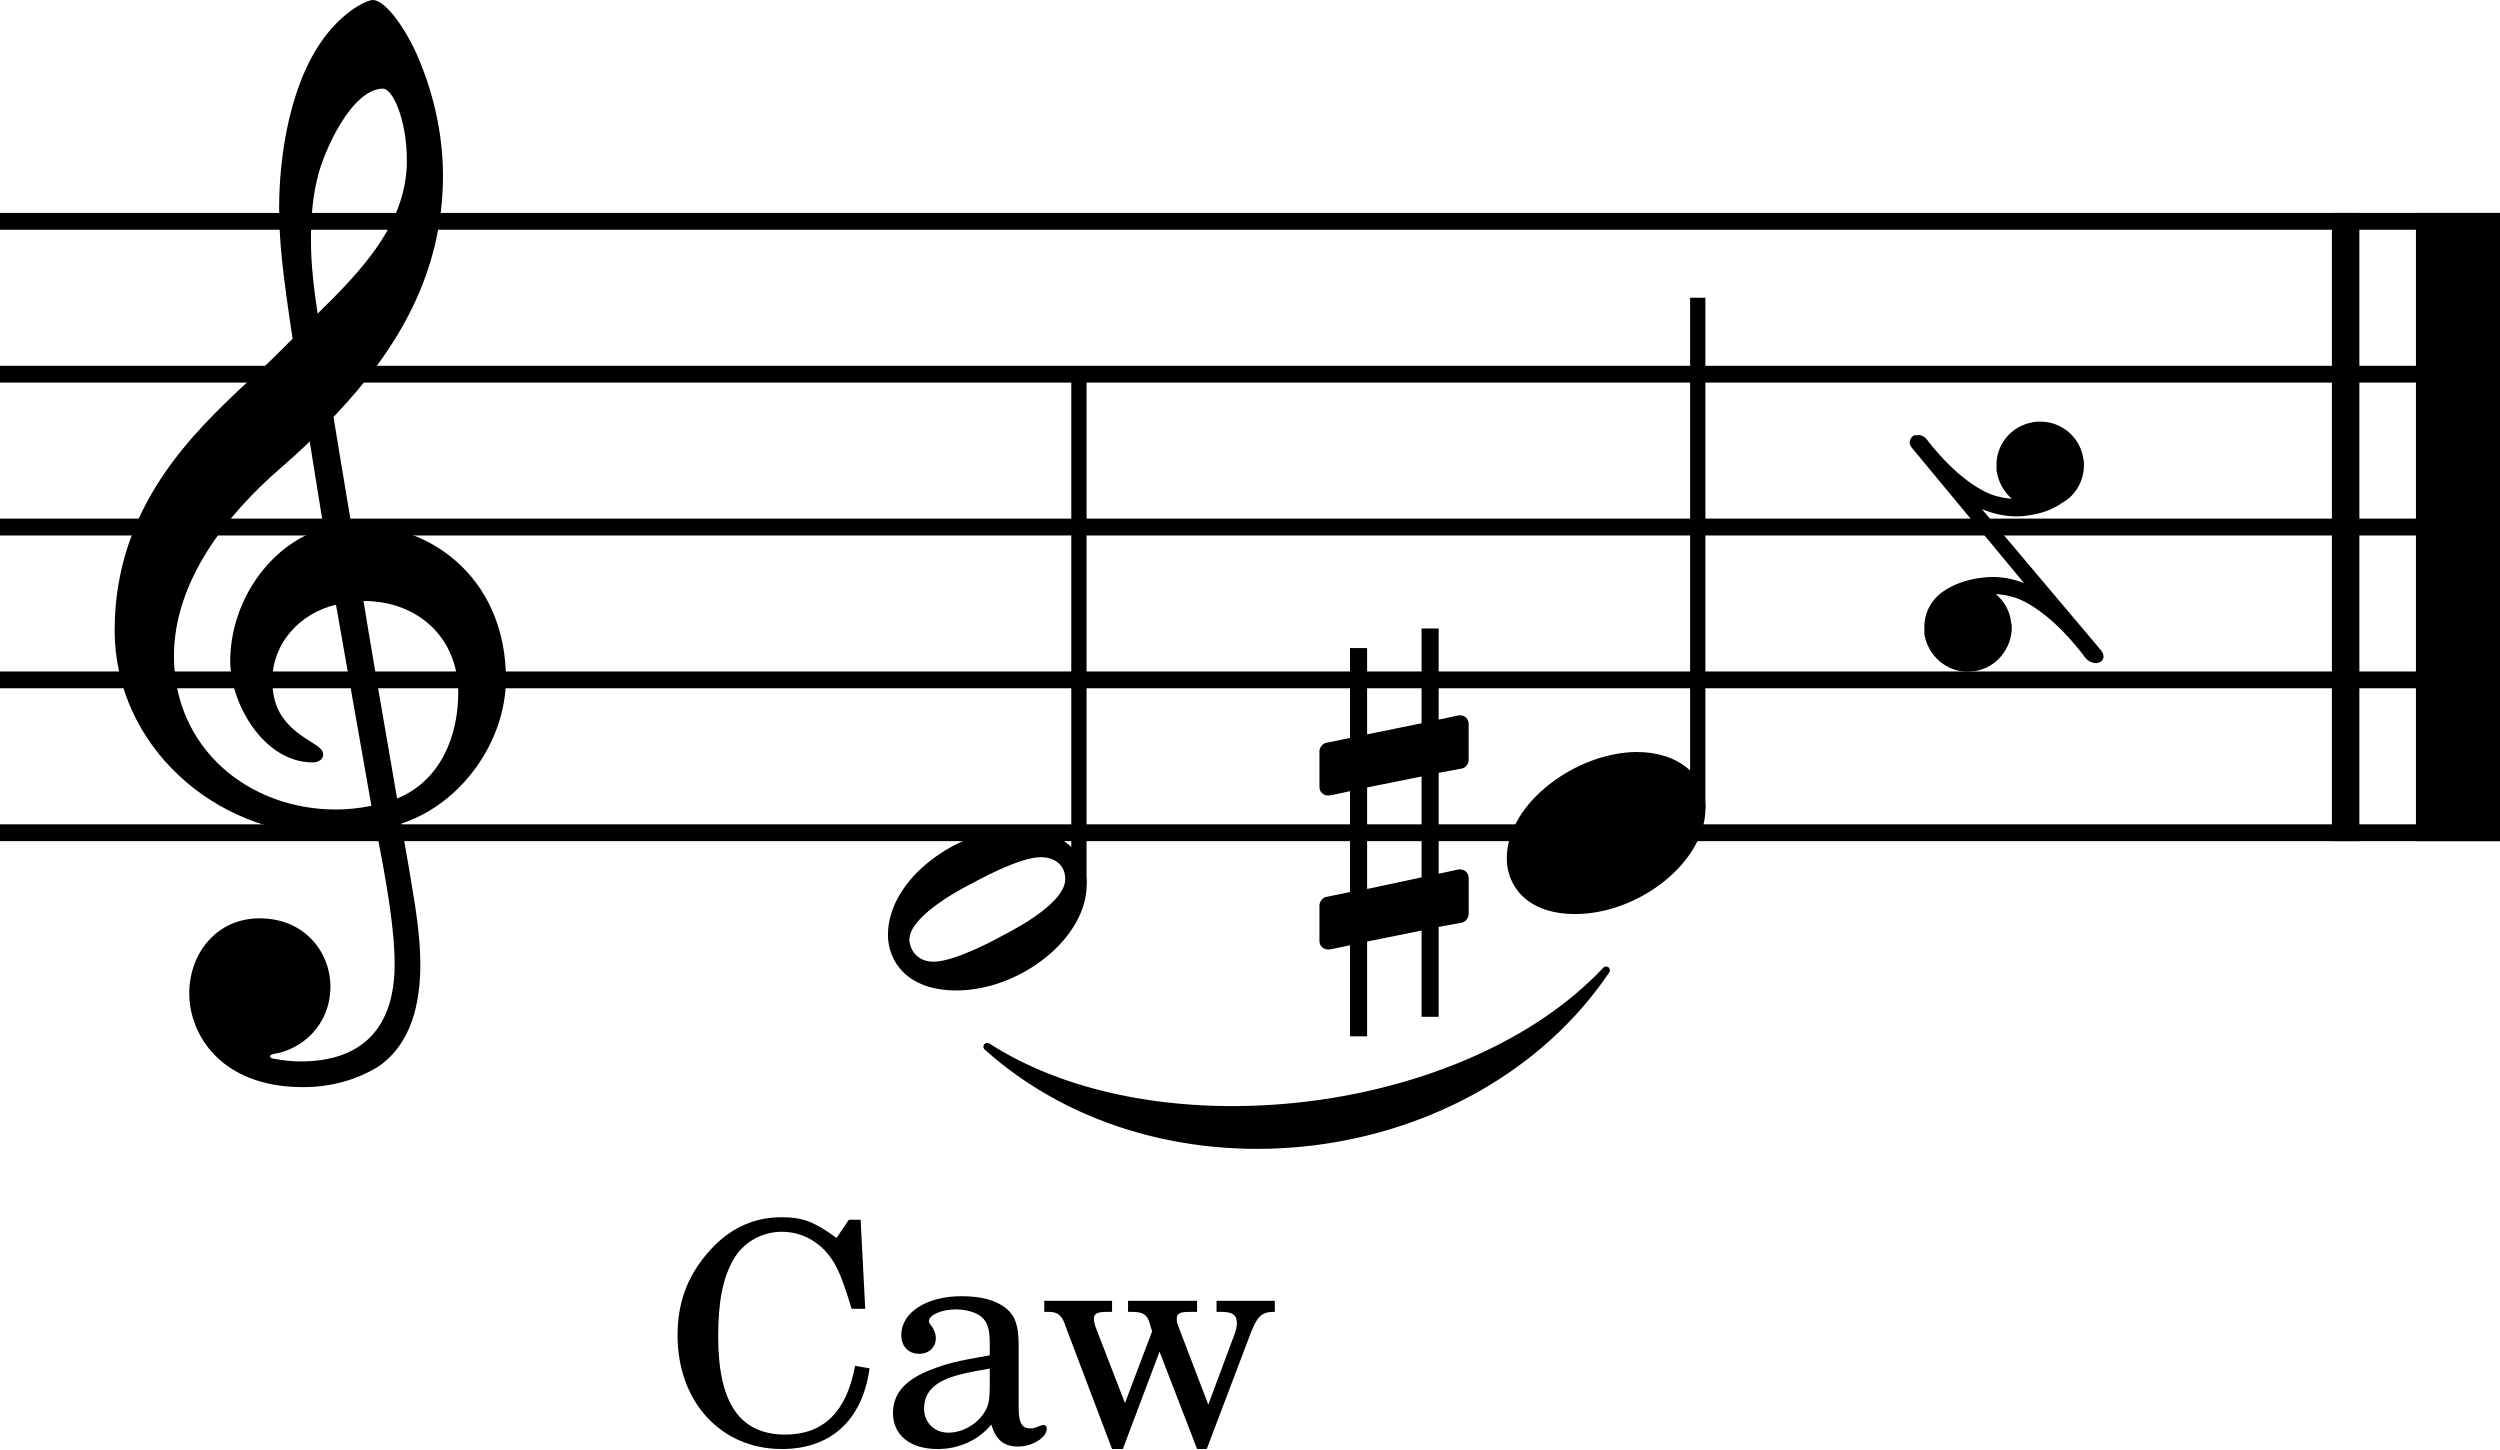
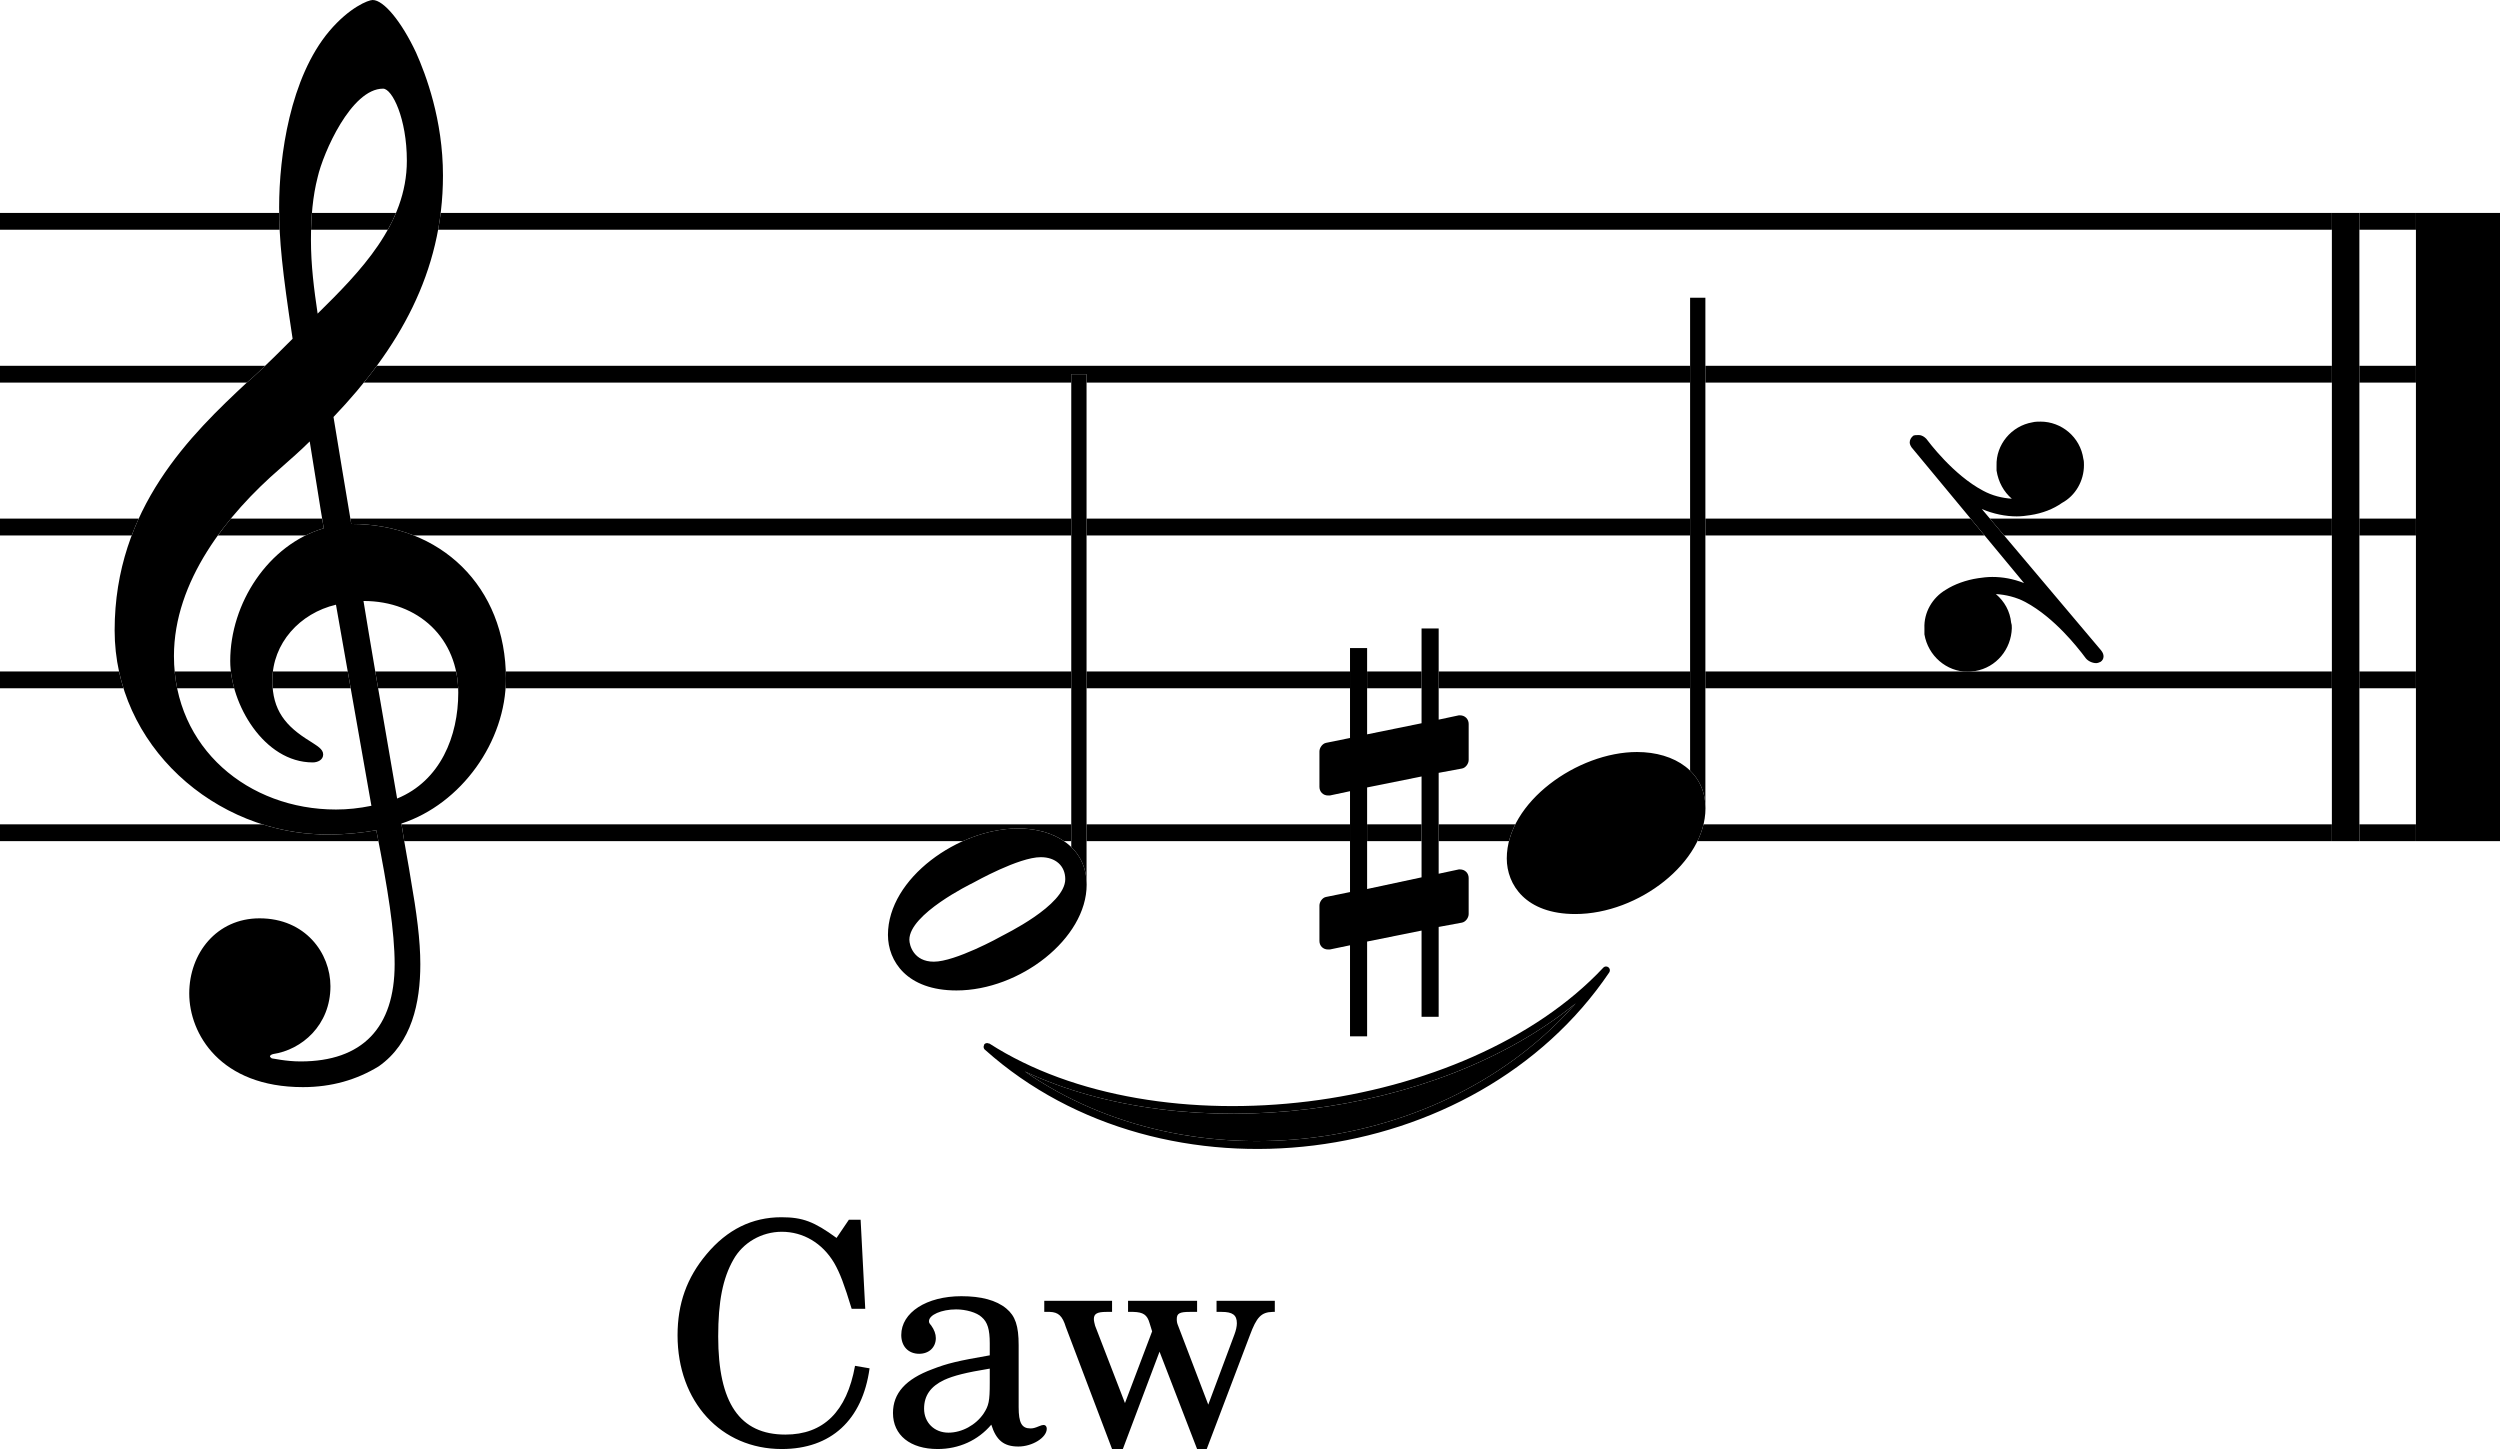
<svg xmlns="http://www.w3.org/2000/svg" version="1.2" viewBox="0 0 405.632 235.109">
-   <path fill="none" stroke="#000" stroke-linejoin="bevel" stroke-width="2.73" d="M336.598 386.198 742.23 386.198M336.598 410.998 742.23 410.998M336.598 435.798 742.23 435.798M336.598 460.598 742.23 460.598M336.598 485.398 742.23 485.398" class="StaffLines" transform="translate(-336.598 -350.285)" />
-   <path fill-rule="evenodd" stroke="#000" stroke-linecap="round" stroke-linejoin="round" stroke-width="1.24" d="m 160.185,169.833 c 27.685,17.818 77.887,11.618 100.405,-12.4 -21.545,31.894 -71.747,38.094 -100.405,12.4" class="SlurSegment" />
-   <path fill="none" stroke="#000" stroke-linejoin="bevel" stroke-width="4.46" d="M717.182 384.834 717.182 486.762" class="BarLine" transform="translate(-336.598 -350.285)" />
-   <path fill="none" stroke="#000" stroke-linejoin="bevel" stroke-width="13.64" d="M735.41 384.834 735.41 486.762" class="BarLine" transform="translate(-336.598 -350.285)" />
-   <path d="m 237.194,124.697 c 0.605,-0.093 1.101,-0.791 1.101,-1.395 v -5.843 c 0,-0.791 -0.605,-1.395 -1.395,-1.395 -0.093,0 -0.093,0 -0.201,0 l -3.271,0.697 v -14.787 h -2.775 v 15.376 l -8.835,1.798 V 105.152 h -2.775 v 14.585 l -3.875,0.791 c -0.589,0.108 -1.085,0.79 -1.085,1.395 v 0.201 5.751 -0.201 c 0,0.79 0.589,1.395 1.395,1.395 0.093,0 0.186,0 0.294,0 l 3.271,-0.698 v 16.368 l -3.875,0.79 c -0.589,0.093 -1.085,0.791 -1.085,1.395 v 5.75 c 0,0.791 0.589,1.38 1.395,1.38 0.093,0 0.186,0 0.294,0 l 3.271,-0.682 v 14.771 h 2.775 v -15.376 l 8.835,-1.783 v 13.997 h 2.775 v -14.585 l 3.767,-0.698 c 0.605,-0.108 1.101,-0.79 1.101,-1.395 v -5.844 c 0,-0.806 -0.605,-1.395 -1.395,-1.395 -0.093,0 -0.093,0 -0.201,0 l -3.271,0.698 v -16.368 l 3.767,-0.697 m -15.376,3.069 8.835,-1.783 v 16.368 l -8.835,1.891 v -16.477" class="Accidental" style="stroke-width:.992" />
-   <path fill="none" stroke="#000" stroke-linejoin="bevel" stroke-width="2.48" d="M511.655 493.83 511.655 410.998M612.061 481.43 612.061 398.598" class="Stem" transform="translate(-336.598 -350.285)" />
-   <path d="M165.2 134.416c-9.625 0-21.127 8.044-21.127 17.267 0 4.263 3.069 9.021 11.113 9.021 10.308 0 21.127-8.432 21.127-17.159 0-5.859-4.96-9.129-11.113-9.129m-2.681 17.468c-.295.186-7.533 4.154-11.005 4.154-3.27 0-3.968-2.666-3.968-3.565 0-4.169 9.92-9.021 10.323-9.223.387-.201 7.44-4.169 11.005-4.169 2.387 0 3.968 1.395 3.968 3.565 0 4.278-10.013 9.037-10.323 9.238M244.478 139.283c0 4.263 3.069 9.021 11.113 9.021 10.308 0 21.127-8.432 21.127-17.159 0-5.859-4.96-9.129-11.113-9.129-9.625 0-21.127 8.137-21.127 17.267" class="Note" style="stroke-width:.992" />
-   <path d="m 338.422,106.804 c 0.403,0.496 1.101,0.791 1.689,0.791 0.201,0 0.496,-0.093 0.697,-0.201 0.295,-0.186 0.496,-0.496 0.496,-0.884 0,-0.294 -0.093,-0.604 -0.403,-0.992 l -19.344,-22.924 c 1.891,0.806 3.875,1.193 5.657,1.193 0.791,0 1.488,-0.093 2.185,-0.201 1.984,-0.295 3.767,-0.992 5.162,-1.984 2.185,-1.178 3.565,-3.565 3.565,-6.138 0,-0.31 0,-0.697 -0.093,-0.992 -0.496,-3.58 -3.581,-6.06 -6.944,-6.06 -0.403,0 -0.899,0 -1.302,0.108 -3.472,0.589 -5.952,3.658 -5.844,7.037 0,0.295 0,0.496 0,0.791 0.295,1.891 1.194,3.472 2.48,4.572 -1.596,-0.109 -3.177,-0.496 -4.665,-1.302 -4.867,-2.573 -8.835,-7.936 -9.223,-8.432 -0.294,-0.294 -0.698,-0.589 -1.194,-0.589 0,0 -0.093,0 -0.202,0 -0.202,0 -0.496,0 -0.698,0.093 -0.388,0.31 -0.589,0.698 -0.589,1.101 0,0.201 0.093,0.496 0.294,0.791 l 18.259,22.026 c -1.782,-0.698 -3.472,-0.992 -5.161,-0.992 -0.791,0 -1.581,0.093 -2.279,0.201 -1.984,0.295 -3.875,0.992 -5.254,1.876 -2.186,1.286 -3.58,3.673 -3.472,6.247 0,0.31 0,0.697 0,0.992 0.589,3.472 3.565,6.06 7.037,6.06 0.403,0 0.791,-0.108 1.193,-0.108 3.472,-0.589 5.844,-3.565 5.952,-6.944 0,-0.295 0,-0.589 -0.108,-0.884 -0.186,-1.891 -1.085,-3.472 -2.48,-4.665 1.596,0.093 3.286,0.496 4.774,1.287 4.851,2.589 8.633,7.641 9.129,8.231 l 0.682,0.899" class="Symbol" style="stroke-width:.992" />
-   <path d="m 74.353,112.39 c 0,7.053 -2.883,14.291 -9.92,17.174 -2.077,-11.904 -4.758,-27.683 -5.456,-32.054 8.928,0 15.376,6.061 15.376,14.88 M 60.264,130.742 c -1.984,0.403 -3.859,0.604 -5.751,0.604 -14.182,0 -26.288,-9.92 -26.288,-24.908 0,-12.09 8.525,-22.909 17.267,-30.458 1.674,-1.488 3.271,-2.867 4.759,-4.355 0.883,5.347 1.581,10.013 2.278,14.089 -9.036,2.681 -15.174,12.199 -15.174,21.53 0,6.944 5.456,16.461 13.392,16.461 0.79,0 1.689,-0.403 1.689,-1.287 0,-0.899 -0.992,-1.395 -2.185,-2.185 -3.875,-2.387 -6.061,-4.96 -6.061,-9.827 0,-6.045 4.464,-10.912 10.323,-12.292 L 60.264,130.742 M 51.537,28.768 c 0.899,-3.968 5.456,-14.384 10.618,-14.384 1.488,0 3.859,4.851 3.859,11.702 0,10.323 -7.626,18.058 -14.477,24.8 -0.589,-3.968 -1.085,-7.827 -1.085,-11.997 0,-3.673 0.295,-7.053 1.085,-10.121 m -20.832,132.432 c 0,6.557 5.053,15.19 18.445,15.19 4.665,0 8.742,-1.193 12.307,-3.379 C 66.821,169.244 68.2,162.688 68.2,156.441 c 0,-3.859 -0.589,-8.323 -1.581,-13.981 -0.295,-1.984 -0.899,-4.96 -1.488,-8.835 9.718,-3.177 16.957,-13.299 16.957,-23.514 0,-14.973 -10.617,-25.095 -25.095,-25.095 -0.992,-5.952 -1.984,-11.811 -2.883,-17.36 10.525,-11.021 17.763,-23.421 17.763,-39.184 0,-9.037 -2.774,-16.368 -4.371,-19.948 C 65.131,3.472 62.248,0 60.465,0 59.768,0 56.699,1.193 53.429,5.053 c -6.355,7.548 -8.137,20.243 -8.137,28.566 0,5.363 0.496,10.23 2.185,21.343 -0.109,0.093 -5.27,5.347 -7.347,7.037 C 31.093,70.432 18.6,82.429 18.6,102.284 c 0,18.538 16.167,33.124 34.627,33.124 2.867,0 5.549,-0.295 7.827,-0.697 1.891,9.532 2.976,16.476 2.976,21.731 0,10.323 -5.255,15.779 -15.267,15.779 -2.387,0 -4.464,-0.496 -4.666,-0.496 -0.093,-0.109 -0.294,-0.202 -0.294,-0.295 0,-0.201 0.201,-0.31 0.496,-0.403 4.665,-0.697 9.315,-4.665 9.315,-11.005 0,-5.363 -4.061,-11.021 -11.501,-11.021 -6.944,0 -11.408,5.657 -11.408,12.199" class="Clef" style="stroke-width:.992" />
-   <path d="m 139.638,197.906 h -1.906 l -2,2.953 c -3.641,-2.656 -5.5,-3.359 -8.953,-3.359 -4.75,0 -8.797,2 -12.141,6 -3.203,3.812 -4.703,8.016 -4.703,13.156 0,10.797 7.047,18.453 16.906,18.453 8,0 13.094,-4.703 14.25,-13.093 l -2.359,-0.407 c -1.344,7.453 -5.141,11.157 -11.297,11.157 -7.406,0 -10.906,-5.11 -10.906,-15.907 0,-5.703 0.75,-9.453 2.453,-12.453 1.547,-2.797 4.609,-4.547 7.859,-4.547 3.5,0 6.594,1.844 8.5,5.047 0.954,1.656 1.641,3.5 2.844,7.453 h 2.203 l -0.75,-14.453 m 25.641,20.36 c 0,-3.157 -0.547,-4.75 -2,-5.954 -1.641,-1.359 -4.094,-2 -7.297,-2 -5.641,0 -9.75,2.641 -9.75,6.297 0,1.844 1.156,3.047 2.906,3.047 1.594,0 2.703,-1.047 2.703,-2.547 0,-0.656 -0.25,-1.343 -0.75,-2.047 -0.312,-0.359 -0.359,-0.453 -0.359,-0.703 0,-1 2,-1.906 4.406,-1.906 1.594,0 3.344,0.5 4.141,1.25 0.953,0.813 1.312,2 1.312,4.25 v 1.953 c -5.203,0.906 -6.859,1.297 -9.312,2.25 -4.344,1.61 -6.391,3.906 -6.391,7.11 0,3.593 2.797,5.843 7.25,5.843 3.453,0 6.547,-1.406 8.703,-3.953 0.797,2.547 2.047,3.547 4.391,3.547 2.25,0 4.609,-1.437 4.609,-2.891 0,-0.359 -0.203,-0.609 -0.5,-0.609 -0.203,0 -0.406,0.063 -0.75,0.203 -0.703,0.297 -1,0.36 -1.406,0.36 -1.406,0 -1.906,-0.907 -1.906,-3.454 v -10.046 m -4.688,6.093 c 0,3 -0.156,3.703 -1,5 -1.25,1.844 -3.5,3.094 -5.703,3.094 -2.297,0 -3.953,-1.641 -3.953,-3.891 0,-2.109 1.047,-3.609 3.25,-4.656 1.547,-0.703 3.5,-1.203 7.406,-1.844 v 2.297 m 35.454,3.547 -4.907,-12.844 c -0.156,-0.359 -0.203,-0.656 -0.203,-1.046 0,-0.907 0.453,-1.157 2.094,-1.157 h 1.203 v -1.797 h -11.203 v 1.797 h 0.859 c 1.594,0.047 2.25,0.453 2.641,1.844 l 0.406,1.313 -4.406,11.64 -4.844,-12.547 c -0.094,-0.343 -0.203,-0.797 -0.203,-1.093 0,-0.86 0.547,-1.157 2.047,-1.157 h 0.906 v -1.797 h -11 v 1.797 h 0.906 c 1.391,0.047 2.047,0.657 2.594,2.453 l 7.5,19.797 h 1.75 l 5.953,-15.797 6.094,15.797 h 1.563 l 7,-18.453 c 1.093,-2.953 1.843,-3.75 3.687,-3.797 h 0.359 v -1.797 h -9.453 v 1.797 h 0.844 c 1.75,0 2.453,0.5 2.453,1.844 0,0.5 -0.14,1.156 -0.39,1.813 l -4.25,11.39" class="Lyrics" />
+   <path d="m 0,34.547 v 2.73 h 45.377 c -0.044,-0.929 -0.07,-1.828 -0.08,-2.73 z m 50.613,0 c -0.071,0.89 -0.117,1.8 -0.141,2.73 h 12.449 c 0.494,-0.888 0.943,-1.798 1.334,-2.73 z m 20.891,0 c -0.114,0.922 -0.254,1.832 -0.418,2.73 H 378.354 v -2.729 h 4.461 v 2.729 h 9.178 v -2.729 h 13.641 v -0.002 z M 0,59.348 v 2.73 h 40.045 c 0.028,-0.026 0.056,-0.052 0.084,-0.078 0.714,-0.581 1.794,-1.583 2.906,-2.652 z m 61.146,0 c -0.678,0.921 -1.381,1.831 -2.109,2.73 H 173.816 v -1.365 h 2.48 v 1.365 h 97.926 v -2.73 z m 215.557,0 v 2.73 h 101.65 v -2.73 z m 106.111,0 v 2.73 h 9.178 V 59.348 Z M 0,84.148 v 2.729 h 21.367 c 0.352,-0.933 0.732,-1.842 1.137,-2.729 z m 37.453,0 c -0.729,0.887 -1.432,1.797 -2.104,2.729 h 14.229 c 0.943,-0.468 1.929,-0.859 2.951,-1.162 -0.088,-0.513 -0.176,-1.035 -0.264,-1.566 z m 19.396,0 c 0.048,0.289 0.096,0.579 0.145,0.869 3.664,0 7.081,0.648 10.141,1.859 H 173.816 v -2.729 z m 119.447,0 v 2.729 h 97.926 v -2.729 z m 100.406,0 v 2.729 h 45.299 l -2.262,-2.729 z m 46.166,0 2.303,2.729 h 53.182 v -2.729 z m 59.945,0 v 2.729 h 9.178 V 84.148 Z M 0,108.947 v 2.73 h 20.035 c -0.281,-0.894 -0.522,-1.805 -0.723,-2.73 z m 28.34,0 c 0.087,0.933 0.223,1.844 0.404,2.73 h 9.258 c -0.256,-0.919 -0.441,-1.837 -0.545,-2.73 z m 15.939,0 c -0.058,0.478 -0.088,0.964 -0.088,1.459 0,0.442 0.019,0.866 0.055,1.271 h 12.658 l -0.482,-2.73 z m 16.609,0 c 0.15,0.886 0.304,1.798 0.463,2.73 h 12.988 c -0.038,-0.945 -0.152,-1.857 -0.336,-2.73 z m 21.178,0 c 0.014,0.385 0.021,0.773 0.021,1.164 0,0.523 -0.019,1.045 -0.057,1.566 h 91.785 v -2.73 z m 94.23,0 v 2.73 h 42.746 v -2.73 z m 45.521,0 v 2.73 h 8.834 v -2.73 z m 11.609,0 v 2.73 h 40.795 v -2.73 z m 43.275,0 v 2.73 h 101.65 v -2.73 h -58.562 c -0.169,0.023 -0.339,0.043 -0.512,0.043 -0.26,0 -0.517,-0.015 -0.771,-0.043 z m 106.111,0 v 2.73 h 9.178 v -2.73 z M 0,133.748 v 2.73 h 61.402 c -0.112,-0.579 -0.229,-1.168 -0.348,-1.768 -2.279,0.403 -4.961,0.697 -7.828,0.697 -3.686,0 -7.281,-0.582 -10.674,-1.66 z m 65.15,0 c 0.148,0.967 0.295,1.878 0.439,2.73 H 156.221 c 2.913,-1.309 6.034,-2.062 8.979,-2.062 2.868,0 5.477,0.71 7.445,2.062 h 1.172 v -2.73 z m 111.146,0 v 2.73 h 42.746 v -2.73 z m 45.521,0 v 2.73 h 8.834 v -2.73 z m 11.609,0 v 2.73 h 11.408 c 0.237,-0.932 0.586,-1.845 1.031,-2.73 z m 42.977,0 c -0.221,0.926 -0.556,1.84 -0.988,2.73 h 130.217 v -0.002 h -13.641 v -2.729 h -9.178 v 2.729 h -4.461 v -2.729 z" style="baseline-shift:baseline;display:inline;overflow:visible;opacity:1;vector-effect:none;stroke-linejoin:bevel;enable-background:accumulate;stop-color:#000;stop-opacity:1" />
+   <path d="m 255.654,162.809 c -11.346,9.259 -27.05,15.128 -43.254,17.129 -16.206,2.001 -32.866,0.128 -46.125,-6.094 26.946,18.687 67.787,13.643 89.379,-11.035 z" style="baseline-shift:baseline;display:inline;overflow:visible;vector-effect:none;fill-rule:evenodd;stroke-linecap:round;stroke-linejoin:round;enable-background:accumulate;stop-color:#000;stop-opacity:1" />
+   <path d="m 260.588,156.814 a 0.62,0.62 0 0 0 -0.449,0.195 c -11.12,11.861 -29.177,19.386 -47.889,21.697 -18.712,2.311 -38.057,-0.596 -51.729,-9.395 a 0.62,0.62 0 0 0 -0.057,0.012 0.62,0.62 0 0 0 -0.742,0.096 0.62,0.62 0 0 0 -0.025,0.07 0.62,0.62 0 0 0 -0.033,0.008 0.62,0.62 0 0 0 0.012,0.055 0.62,0.62 0 0 0 0.096,0.742 c 0.025,0.022 0.053,0.038 0.078,0.061 28.975,25.89 79.498,19.632 101.254,-12.574 a 0.62,0.62 0 0 0 -0.127,-0.832 0.62,0.62 0 0 0 -0.389,-0.135 z m -4.934,5.994 c -21.591,24.678 -62.433,29.722 -89.379,11.035 13.259,6.222 29.919,8.095 46.125,6.094 16.204,-2.001 31.907,-7.87 43.254,-17.129 z" style="baseline-shift:baseline;display:inline;overflow:visible;vector-effect:none;fill-rule:evenodd;stroke-linecap:round;stroke-linejoin:round;enable-background:accumulate;stop-color:#000;stop-opacity:1" />
+   <path d="M378.354 34.549V136.477h4.461V34.549ZM391.992 34.549V136.477h13.641V34.549Z" style="baseline-shift:baseline;display:inline;overflow:visible;opacity:1;vector-effect:none;stroke-linejoin:bevel;enable-background:accumulate;stop-color:#000;stop-opacity:1" />
+   <path d="m 230.652,101.975 v 15.375 l -8.834,1.799 v -13.996 h -2.775 v 14.586 l -3.875,0.789 c -0.589,0.108 -1.086,0.79 -1.086,1.395 v 0.203 5.549 c 0,0.79 0.59,1.395 1.396,1.395 h 0.295 l 3.27,-0.697 v 16.367 l -3.875,0.791 c -0.589,0.093 -1.086,0.79 -1.086,1.395 v 5.752 c 0,0.791 0.59,1.379 1.396,1.379 h 0.295 l 3.27,-0.682 v 14.771 h 2.775 v -15.377 l 8.834,-1.781 v 13.996 h 2.775 v -14.586 l 3.766,-0.697 c 0.605,-0.108 1.102,-0.79 1.102,-1.395 v -5.844 c 0,-0.806 -0.606,-1.396 -1.396,-1.396 h -0.201 l -3.27,0.699 v -16.369 l 3.766,-0.697 c 0.605,-0.093 1.102,-0.79 1.102,-1.395 v -5.844 c 0,-0.791 -0.606,-1.395 -1.396,-1.395 h -0.201 l -3.27,0.697 v -14.787 z m 0,24.01 v 16.367 l -8.834,1.891 v -16.477 z" style="stroke-width:.992" />
+   <path d="m 274.223,48.312 v 76.721 c 1.444,1.399 2.352,3.262 2.48,5.547 V 48.312 Z M 173.816,60.713 v 76.721 c 1.444,1.399 2.352,3.262 2.48,5.547 V 60.713 Z" style="baseline-shift:baseline;display:inline;overflow:visible;opacity:1;vector-effect:none;stroke-linejoin:bevel;enable-background:accumulate;stop-color:#000;stop-opacity:1" />
+   <path d="M265.605 122.016c-9.625 0-21.127 8.138-21.127 17.268 0 4.263 3.069 9.021 11.113 9.021 10.308 0 21.127-8.433 21.127-17.16 0-5.859-4.96-9.129-11.113-9.129zm-100.406 12.4c-9.625 0-21.127 8.045-21.127 17.268 0 4.263 3.069 9.02 11.113 9.02 10.308 0 21.127-8.431 21.127-17.158 0-5.859-4.96-9.129-11.113-9.129zm3.674 4.664c2.387 0 3.969 1.396 3.969 3.566 0 4.278-10.012 9.037-10.322 9.238-.295.186-7.534 4.152-11.006 4.152-3.27 0-3.967-2.665-3.967-3.564 0-4.169 9.919-9.021 10.322-9.223.387-.201 7.439-4.17 11.004-4.17zM331.09 68.41c-.403 0-.9.001-1.303.109-3.472.589-5.95 3.658-5.842 7.037v.791c.295 1.891 1.192 3.472 2.479 4.572-1.596-.109-3.176-.497-4.664-1.303-4.867-2.573-8.835-7.936-9.223-8.432-.294-.294-.697-.59-1.193-.59h-.203c-.201 0-.496.001-.697.094-.387.31-.588.697-.588 1.1 0 .201.093.496.295.791l18.258 22.025c-1.782-.698-3.473-.992-5.162-.992-.791 0-1.58.093-2.277.201-1.984.295-3.874.993-5.254 1.877-2.185 1.286-3.581 3.673-3.473 6.246v.992c.589 3.472 3.565 6.061 7.037 6.061.403 0 .79-.109 1.193-.109 3.472-.589 5.843-3.564 5.951-6.943 0-.295.001-.588-.107-.883-.186-1.891-1.086-3.473-2.48-4.666 1.596.093 3.285.497 4.773 1.287 4.851 2.589 8.635 7.641 9.131 8.23l.682.898c.403.496 1.101.791 1.689.791.201 0 .496-.095.697-.203.295-.186.496-.495.496-.883 0-.294-.092-.605-.402-.992l-19.346-22.924c1.891.806 3.876 1.193 5.658 1.193.791 0 1.488-.093 2.186-.201 1.984-.295 3.767-.992 5.162-1.984 2.185-1.178 3.564-3.566 3.564-6.139 0-.31-.001-.698-.094-.992-.496-3.58-3.58-6.061-6.943-6.061zM60.465 0c-.697 0-3.767 1.193-7.037 5.053-6.355 7.548-8.137 20.243-8.137 28.566 0 5.363.496 10.23 2.186 21.344-.109.093-5.271 5.348-7.348 7.037-9.036 8.432-21.529 20.43-21.529 40.285 0 18.538 16.166 33.123 34.627 33.123 2.867 0 5.55-.294 7.828-.697 1.891 9.532 2.977 16.476 2.977 21.73 0 10.323-5.255 15.779-15.268 15.779-2.387 0-4.464-.496-4.666-.496-.093-.109-.295-.202-.295-.295 0-.201.202-.309.496-.402 4.665-.697 9.316-4.666 9.316-11.006 0-5.363-4.062-11.02-11.502-11.02-6.944 0-11.408 5.656-11.408 12.197 0 6.557 5.053 15.191 18.445 15.191 4.665 0 8.742-1.193 12.307-3.379 5.363-3.766 6.742-10.324 6.742-16.57 0-3.859-.588-8.323-1.58-13.98-.295-1.984-.899-4.961-1.488-8.836 9.718-3.177 16.957-13.299 16.957-23.514 0-14.973-10.617-25.094-25.094-25.094-.992-5.952-1.984-11.81-2.883-17.359 10.525-11.021 17.762-23.422 17.762-39.186 0-9.037-2.775-16.367-4.371-19.947C65.13 3.472 62.247 0 60.465 0Zm1.689 14.385c1.488 0 3.859 4.85 3.859 11.701 0 10.323-7.626 18.058-14.477 24.801-.589-3.968-1.084-7.829-1.084-11.998 0-3.673.294-7.052 1.084-10.121.899-3.968 5.456-14.383 10.617-14.383zM50.252 71.625c.883 5.347 1.58 10.013 2.277 14.09-9.036 2.681-15.174 12.198-15.174 21.529 0 6.944 5.455 16.461 13.391 16.461.79 0 1.691-.404 1.691-1.287 0-.899-.992-1.395-2.186-2.186-3.875-2.387-6.061-4.959-6.061-9.826 0-6.045 4.463-10.912 10.322-12.291l5.75 32.627c-1.984.403-3.859.605-5.75.605-14.182 0-26.289-9.922-26.289-24.91 0-12.09 8.526-22.909 17.268-30.457 1.674-1.488 3.272-2.867 4.76-4.355zm8.725 25.885c8.928 0 15.377 6.061 15.377 14.881 0 7.052-2.883 14.291-9.92 17.174-2.077-11.904-4.759-27.684-5.457-32.055z" style="stroke-width:.992" />
+   <path d="m 126.779,197.5 c -4.75,0 -8.797,2 -12.141,6 -3.203,3.812 -4.703,8.016 -4.703,13.156 0,10.797 7.047,18.453 16.906,18.453 8,0 13.094,-4.704 14.25,-13.094 l -2.359,-0.406 c -1.344,7.453 -5.141,11.156 -11.297,11.156 -7.406,0 -10.906,-5.109 -10.906,-15.906 0,-5.703 0.75,-9.453 2.453,-12.453 1.547,-2.797 4.609,-4.547 7.859,-4.547 3.5,0 6.594,1.844 8.5,5.047 0.954,1.656 1.641,3.5 2.844,7.453 h 2.203 l -0.75,-14.453 h -1.906 l -2,2.953 c -3.641,-2.656 -5.5,-3.359 -8.953,-3.359 z m 29.203,12.812 c -5.641,0 -9.75,2.641 -9.75,6.297 0,1.844 1.156,3.047 2.906,3.047 1.594,0 2.703,-1.047 2.703,-2.547 0,-0.656 -0.25,-1.343 -0.75,-2.047 -0.312,-0.359 -0.359,-0.453 -0.359,-0.703 0,-1 2,-1.906 4.406,-1.906 1.594,0 3.344,0.5 4.141,1.25 0.953,0.813 1.312,2 1.312,4.25 v 1.953 c -5.203,0.906 -6.859,1.297 -9.312,2.25 -4.344,1.61 -6.391,3.905 -6.391,7.109 0,3.593 2.797,5.844 7.25,5.844 3.453,0 6.547,-1.406 8.703,-3.953 0.797,2.547 2.047,3.547 4.391,3.547 2.25,0 4.609,-1.437 4.609,-2.891 0,-0.359 -0.203,-0.609 -0.5,-0.609 -0.203,0 -0.406,0.063 -0.75,0.203 -0.703,0.297 -1,0.359 -1.406,0.359 -1.406,0 -1.906,-0.906 -1.906,-3.453 v -10.047 c 0,-3.157 -0.547,-4.749 -2,-5.953 -1.641,-1.359 -4.094,-2 -7.297,-2 z m 13.453,0.75 v 1.797 h 0.906 c 1.391,0.047 2.047,0.657 2.594,2.453 l 7.5,19.797 h 1.75 l 5.953,-15.797 6.094,15.797 h 1.562 l 7,-18.453 c 1.093,-2.953 1.843,-3.75 3.688,-3.797 h 0.359 v -1.797 h -9.453 v 1.797 h 0.844 c 1.75,0 2.453,0.5 2.453,1.844 0,0.5 -0.141,1.155 -0.391,1.812 l -4.25,11.391 -4.906,-12.844 c -0.156,-0.359 -0.203,-0.657 -0.203,-1.047 0,-0.907 0.453,-1.156 2.094,-1.156 h 1.203 V 211.062 H 183.029 v 1.797 h 0.859 c 1.594,0.047 2.25,0.453 2.641,1.844 l 0.406,1.312 -4.406,11.641 -4.844,-12.547 c -0.094,-0.343 -0.203,-0.798 -0.203,-1.094 0,-0.86 0.547,-1.156 2.047,-1.156 h 0.906 v -1.797 z m -8.844,11 v 2.297 c 0,3 -0.156,3.703 -1,5 -1.25,1.844 -3.5,3.094 -5.703,3.094 -2.297,0 -3.953,-1.641 -3.953,-3.891 0,-2.109 1.047,-3.609 3.25,-4.656 1.547,-0.703 3.5,-1.203 7.406,-1.844 z" />
</svg>
